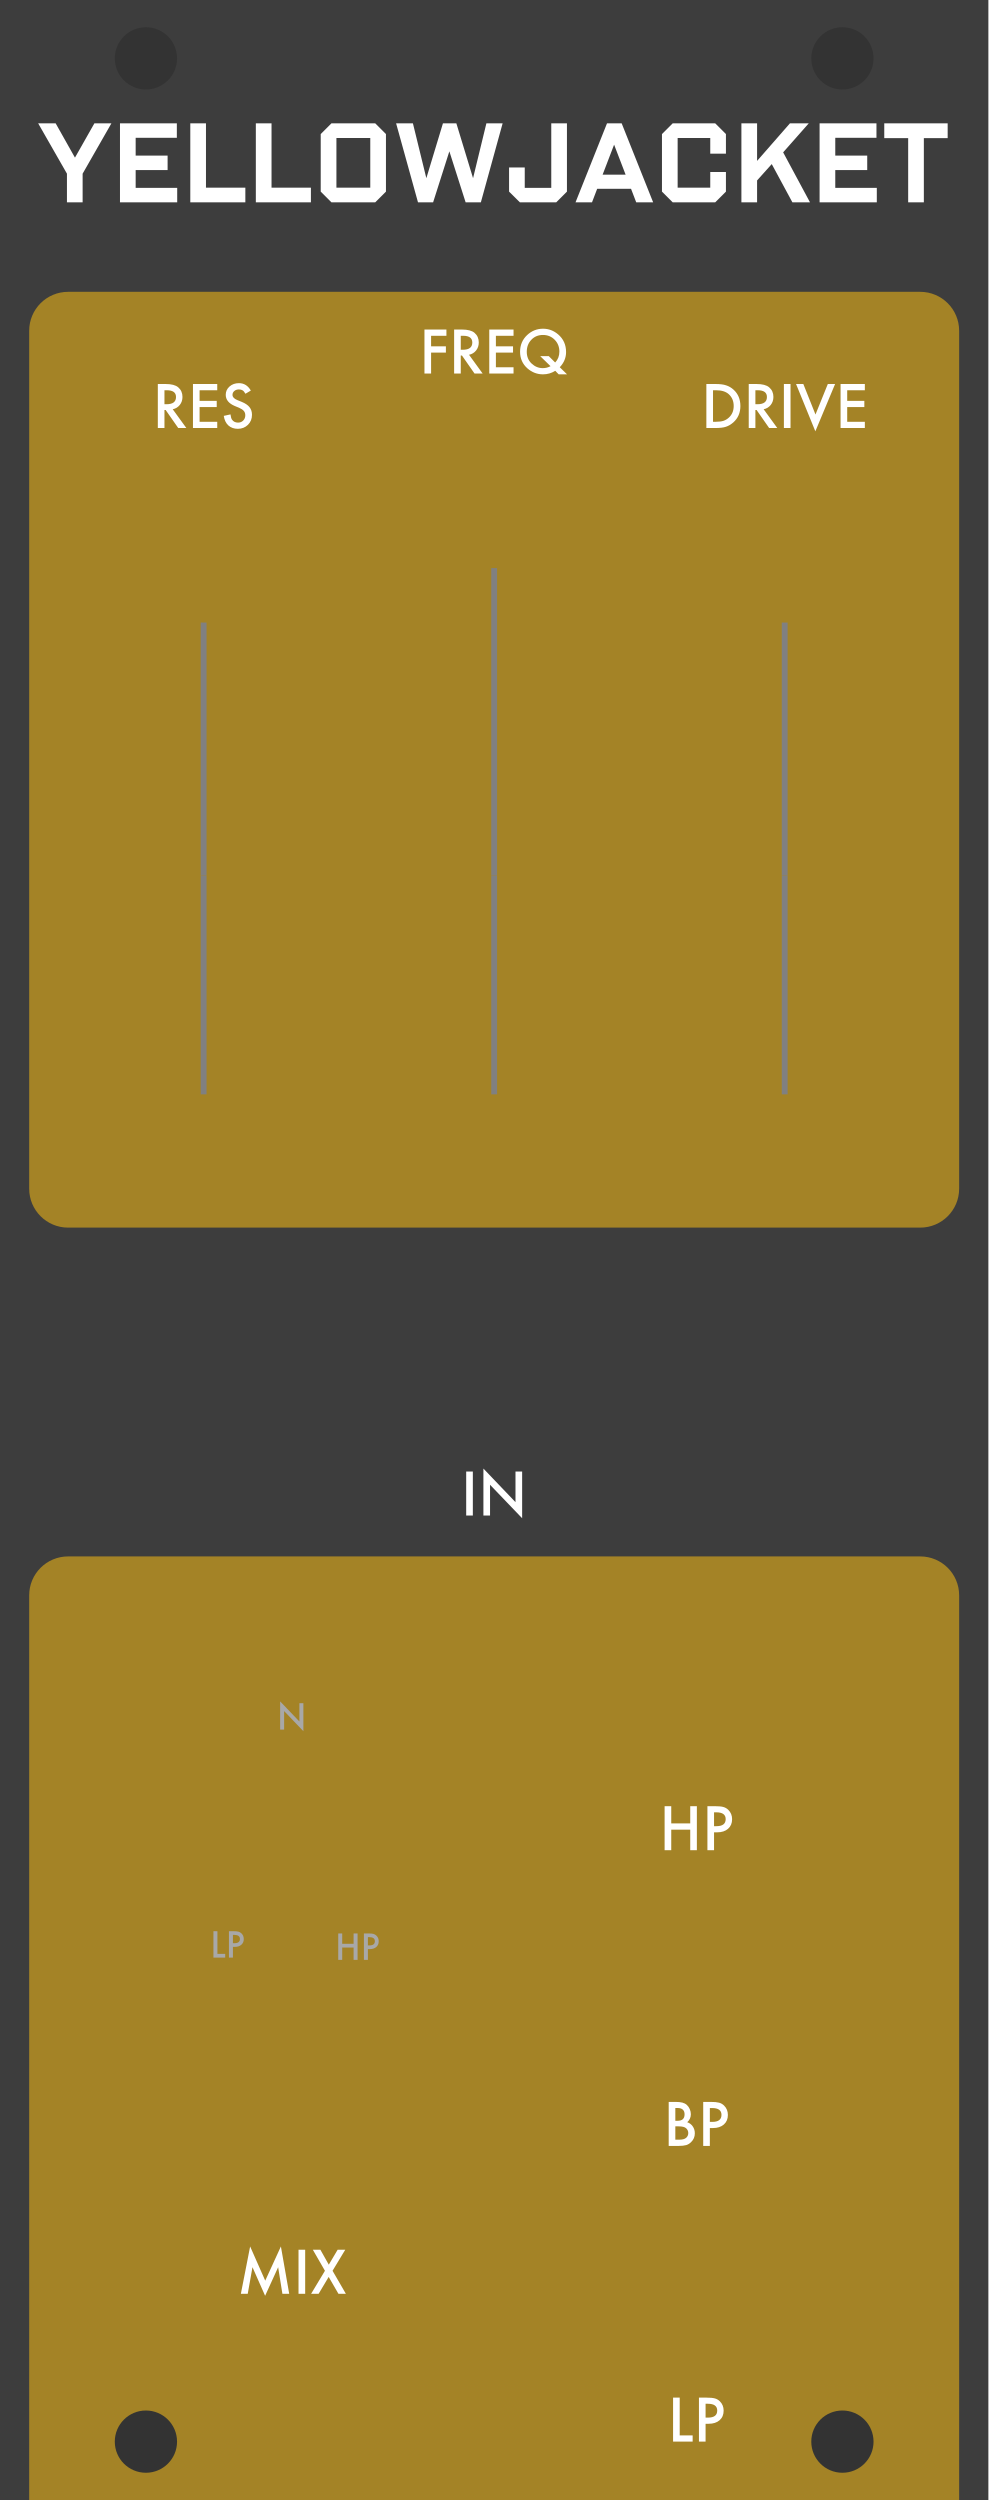
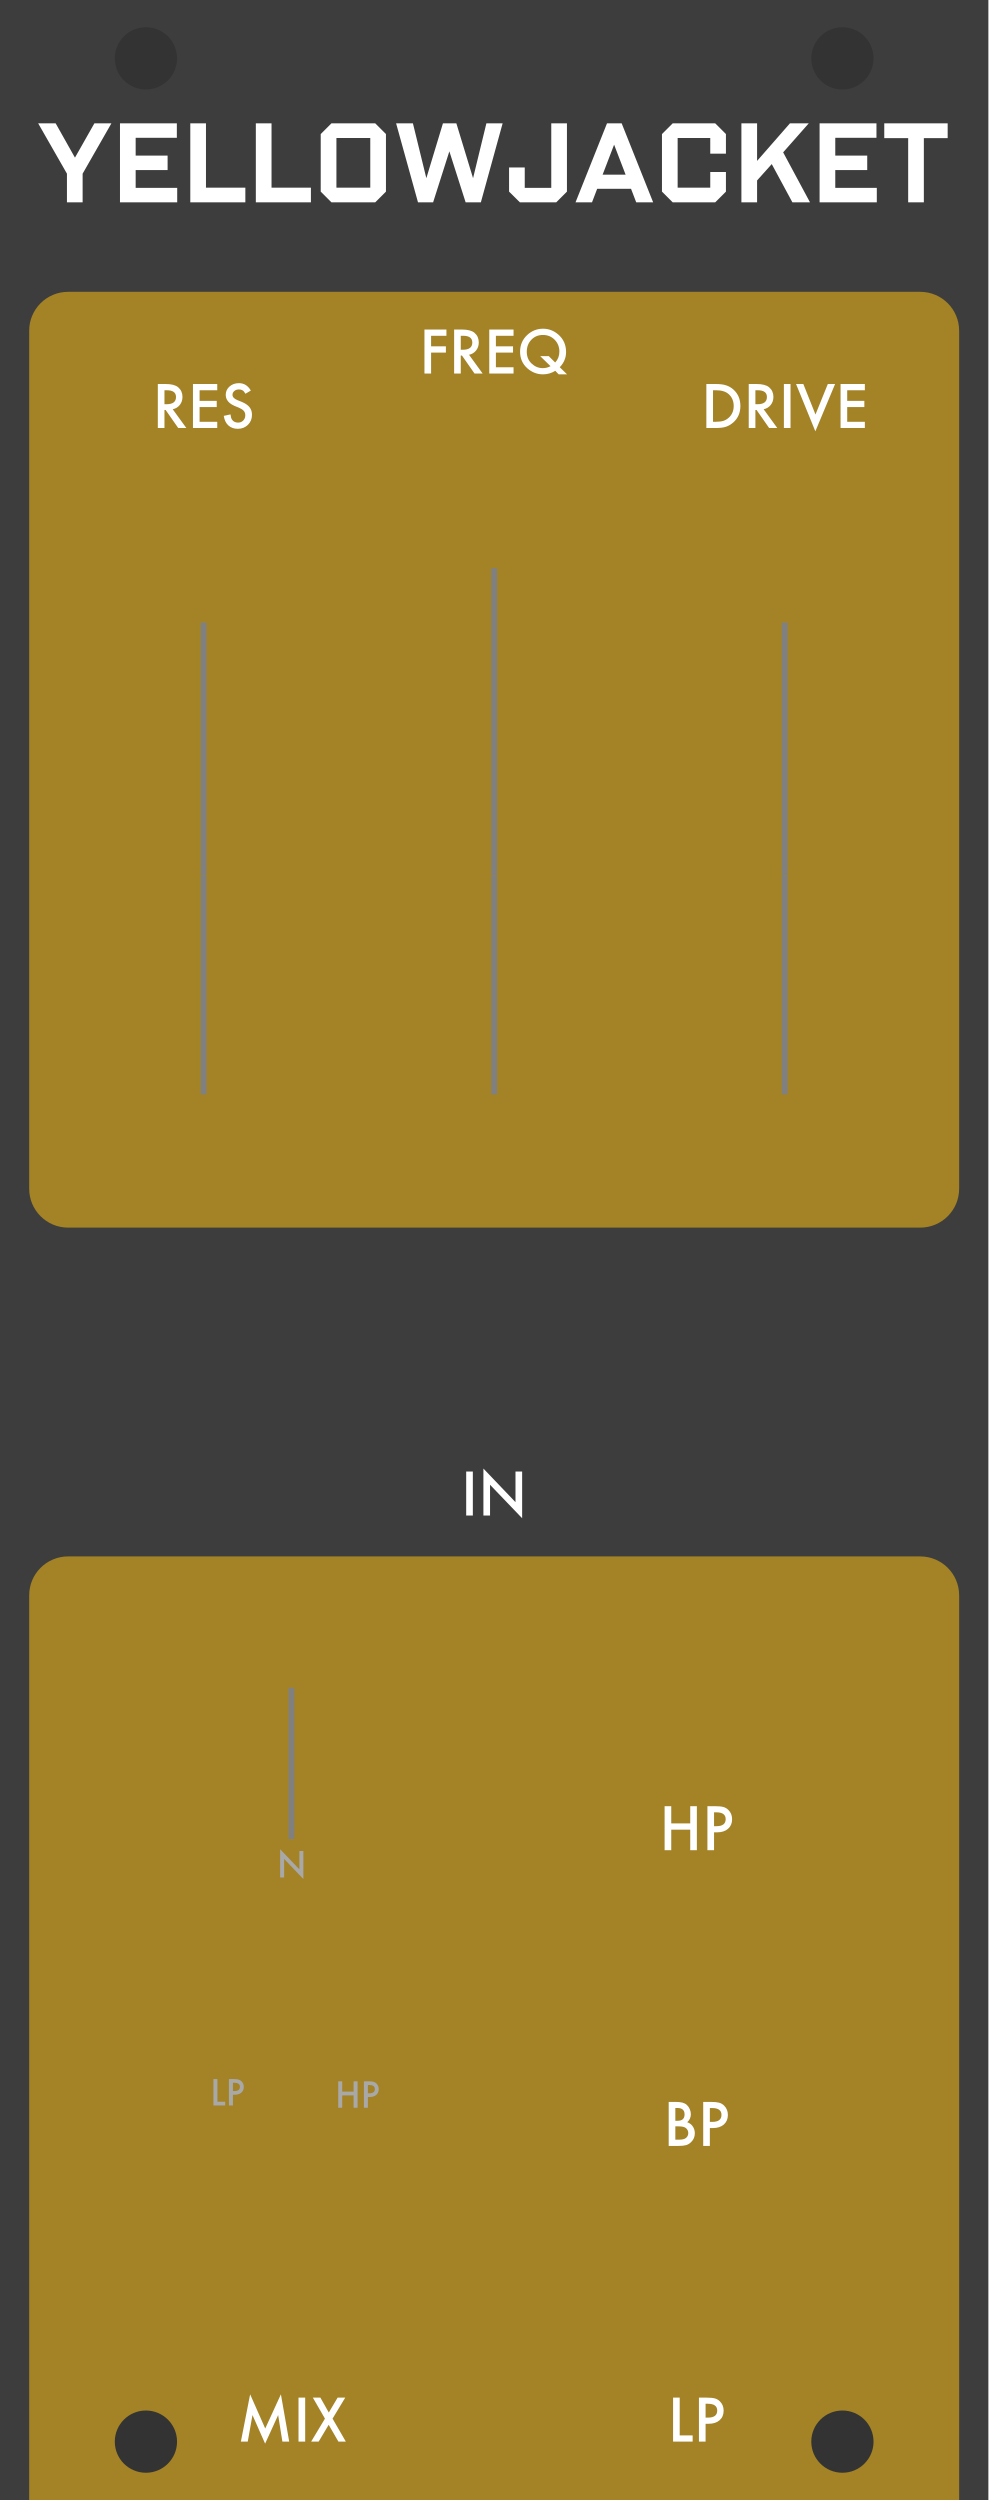
<svg xmlns="http://www.w3.org/2000/svg" version="1.1" width="50.8mm" height="128.5mm" viewBox="0 0 50.8 128.5">
  <g id="panel">
    <rect x="0" y="0" width="50.8" height="128.5" fill="#3d3d3d" />
    <rect class="zone" x="1.50" y="15.00" width="47.80" height="48.10" rx="2.00" fill="#c99c1e" fill-opacity="0.73" />
    <rect class="zone" x="1.50" y="80.00" width="47.80" height="50.50" rx="2.00" fill="#c99c1e" fill-opacity="0.73" />
    <circle cx="7.5" cy="3.0" r="1.6" fill="#333333" />
    <circle cx="43.3" cy="3.0" r="1.6" fill="#333333" />
    <circle cx="7.5" cy="125.5" r="1.6" fill="#333333" />
    <circle cx="43.3" cy="125.5" r="1.6" fill="#333333" />
    <rect x="10.317" y="45.0" width="0.3" height="11.25" fill="#808080" />
    <rect x="25.25" y="45.0" width="0.3" height="11.25" fill="#808080" />
    <rect x="40.183" y="45.0" width="0.3" height="11.25" fill="#808080" />
    <rect x="10.317" y="32.0" width="0.3" height="13.0" fill="#808080" />
    <rect x="25.25" y="29.2" width="0.3" height="15.8" fill="#808080" />
    <rect x="40.183" y="32.0" width="0.3" height="13.0" fill="#808080" />
+     <rect x="14.83" y="86.75" width="0.3" height="7.78" fill="#808080" />
    <path fill="#ffffff" d="M3.441 10.4H4.247V8.927L5.726 6.34H4.851L3.853 8.103L2.861 6.34H1.962L3.441 8.927Z M6.167 10.4H9.108V9.658H6.973V8.741H8.615V7.999H6.973V7.082H9.09V6.34H6.167Z M9.781 10.4H12.611V9.646H10.587V6.34H9.781Z M13.15 10.4H15.981V9.646H13.957V6.34H13.15Z M17.036 10.4H19.287L19.838 9.849V6.891L19.287 6.34H17.036L16.485 6.891V9.849ZM17.292 9.646V7.094H19.032V9.646Z M21.485 10.4H22.262L23.097 7.778L23.933 10.4H24.716L25.835 6.34H25L24.315 9.159L23.457 6.34H22.767L21.914 9.159L21.224 6.34H20.36Z M26.722 10.4H28.59L29.141 9.849V6.34H28.335V9.658H26.972V8.608H26.166V9.849Z M29.582 10.4H30.429L30.695 9.704H32.435L32.702 10.4H33.572L31.954 6.34H31.2ZM30.974 8.979 31.565 7.436 32.157 8.979Z M34.576 10.4H36.762L37.313 9.849V8.84H36.507V9.646H34.831V7.094H36.507V7.9H37.313V6.891L36.762 6.34H34.576L34.025 6.891V9.849Z M38.108 10.4H38.914V9.275L39.668 8.434L40.729 10.4H41.634L40.254 7.831L41.57 6.34H40.602L38.914 8.271V6.34H38.108Z M42.127 10.4H45.068V9.658H42.933V8.741H44.575V7.999H42.933V7.082H45.05V6.34H42.127Z M46.68 10.4H47.486V7.1H48.71V6.34H45.451V7.1H46.68Z" />
    <path fill="#ffffff" d="M8.878 21.036 9.578 22.0H9.161L8.515 21.074H8.453V22.0H8.112V19.738H8.512Q8.96 19.738 9.159 19.907Q9.379 20.094 9.379 20.402Q9.379 20.642 9.241 20.815Q9.104 20.988 8.878 21.036ZM8.453 20.777H8.562Q9.047 20.777 9.047 20.406Q9.047 20.059 8.575 20.059H8.453Z M11.166 20.059H10.259V20.603H11.14V20.923H10.259V21.679H11.166V22.0H9.918V19.738H11.166Z M12.893 20.075 12.616 20.239Q12.539 20.104 12.468 20.063Q12.395 20.017 12.279 20.017Q12.137 20.017 12.044 20.097Q11.95 20.176 11.95 20.296Q11.95 20.462 12.196 20.563L12.422 20.655Q12.697 20.767 12.824 20.927Q12.952 21.087 12.952 21.32Q12.952 21.632 12.744 21.836Q12.534 22.041 12.224 22.041Q11.929 22.041 11.737 21.867Q11.548 21.692 11.502 21.376L11.847 21.3Q11.871 21.499 11.929 21.575Q12.035 21.722 12.237 21.722Q12.397 21.722 12.502 21.615Q12.608 21.508 12.608 21.344Q12.608 21.278 12.589 21.223Q12.571 21.168 12.532 21.122Q12.493 21.076 12.432 21.035Q12.37 20.995 12.285 20.958L12.067 20.868Q11.603 20.671 11.603 20.293Q11.603 20.039 11.797 19.867Q11.992 19.694 12.282 19.694Q12.673 19.694 12.893 20.075Z" />
    <path fill="#ffffff" d="M22.946 17.259H22.158V17.803H22.919V18.123H22.158V19.2H21.817V16.938H22.946Z M24.108 18.236 24.808 19.2H24.391L23.745 18.274H23.683V19.2H23.342V16.938H23.742Q24.19 16.938 24.389 17.107Q24.609 17.294 24.609 17.602Q24.609 17.842 24.471 18.015Q24.334 18.188 24.108 18.236ZM23.683 17.977H23.792Q24.276 17.977 24.276 17.606Q24.276 17.259 23.805 17.259H23.683Z M26.396 17.259H25.489V17.803H26.37V18.123H25.489V18.879H26.396V19.2H25.148V16.938H26.396Z M29.146 19.241H28.716L28.539 19.059Q28.256 19.241 27.909 19.241Q27.46 19.241 27.111 18.936Q26.732 18.601 26.732 18.079Q26.732 17.568 27.09 17.227Q27.439 16.896 27.914 16.896Q28.344 16.896 28.686 17.186Q29.096 17.534 29.096 18.096Q29.096 18.535 28.772 18.876ZM28.207 18.305 28.535 18.632Q28.752 18.406 28.752 18.074Q28.752 17.709 28.51 17.463Q28.268 17.217 27.909 17.217Q27.546 17.217 27.312 17.463Q27.076 17.707 27.076 18.082Q27.076 18.449 27.319 18.681Q27.572 18.922 27.898 18.922Q28.119 18.922 28.297 18.821L27.766 18.305Z" />
    <path fill="#ffffff" d="M36.307 22.0V19.738H36.782Q37.123 19.738 37.321 19.806Q37.533 19.872 37.706 20.03Q38.056 20.349 38.056 20.869Q38.056 21.391 37.691 21.713Q37.508 21.874 37.308 21.937Q37.12 22.0 36.776 22.0ZM36.649 21.679H36.802Q37.032 21.679 37.185 21.631Q37.337 21.58 37.46 21.468Q37.712 21.238 37.712 20.869Q37.712 20.497 37.463 20.266Q37.239 20.059 36.802 20.059H36.649Z M39.252 21.036 39.952 22.0H39.534L38.888 21.074H38.827V22.0H38.485V19.738H38.885Q39.334 19.738 39.533 19.907Q39.753 20.094 39.753 20.402Q39.753 20.642 39.615 20.815Q39.477 20.988 39.252 21.036ZM38.827 20.777H38.935Q39.42 20.777 39.42 20.406Q39.42 20.059 38.948 20.059H38.827Z M40.633 19.738V22.0H40.292V19.738Z M41.291 19.738 41.916 21.306 42.55 19.738H42.924L41.909 22.17L40.917 19.738Z M44.453 20.059H43.546V20.603H44.427V20.923H43.546V21.679H44.453V22.0H43.205V19.738H44.453Z" />
    <path fill="#ffffff" d="M24.304 75.638V77.9H23.962V75.638Z M24.847 77.9V75.484L26.496 77.21V75.638H26.838V78.038L25.188 76.317V77.9Z" />
    <path fill="#ffffff" d="M34.502 93.723H35.478V92.838H35.819V95.1H35.478V94.044H34.502V95.1H34.161V92.838H34.502Z M36.702 94.182V95.1H36.361V92.838H36.748Q37.032 92.838 37.177 92.878Q37.323 92.917 37.435 93.027Q37.63 93.218 37.63 93.508Q37.63 93.818 37.422 94Q37.214 94.182 36.861 94.182ZM36.702 93.865H36.83Q37.3 93.865 37.3 93.503Q37.3 93.153 36.815 93.153H36.702Z" />
    <path fill="#ffffff" d="M34.371 110.3V108.038H34.71Q34.938 108.038 35.072 108.073Q35.209 108.109 35.302 108.192Q35.397 108.279 35.453 108.407Q35.51 108.538 35.51 108.671Q35.51 108.914 35.324 109.083Q35.504 109.144 35.608 109.298Q35.714 109.45 35.714 109.653Q35.714 109.918 35.526 110.101Q35.414 110.214 35.273 110.258Q35.119 110.3 34.888 110.3ZM34.712 109.009H34.819Q35.009 109.009 35.098 108.925Q35.187 108.841 35.187 108.677Q35.187 108.517 35.096 108.435Q35.005 108.352 34.832 108.352H34.712ZM34.712 109.979H34.923Q35.154 109.979 35.263 109.888Q35.377 109.79 35.377 109.639Q35.377 109.493 35.267 109.393Q35.16 109.295 34.885 109.295H34.712Z M36.486 109.382V110.3H36.145V108.038H36.531Q36.815 108.038 36.96 108.078Q37.107 108.117 37.218 108.227Q37.413 108.418 37.413 108.708Q37.413 109.018 37.205 109.2Q36.997 109.382 36.644 109.382ZM36.486 109.065H36.613Q37.084 109.065 37.084 108.703Q37.084 108.353 36.599 108.353H36.486Z" />
-     <path fill="#ffffff" d="M12.381 117.9 12.857 115.468 13.633 117.226 14.438 115.468 14.865 117.9H14.515L14.297 116.535L13.627 118.004L12.977 116.533L12.734 117.9Z M15.686 115.638V117.9H15.344V115.638Z M16.702 116.718 16.08 115.638H16.468L16.9 116.404L17.354 115.638H17.745L17.093 116.718L17.777 117.9H17.395L16.894 117.034L16.378 117.9H15.992Z" />
+     <path fill="#ffffff" d="M12.381 125.5 12.857 123.068 13.633 124.826 14.438 123.068 14.865 125.5H14.515L14.297 124.135L13.627 125.604L12.977 124.133L12.734 125.5Z M15.686 123.238V125.5H15.344V123.238Z M16.702 124.318 16.08 123.238H16.468L16.9 124.004L17.354 123.238H17.745L17.093 124.318L17.777 125.5H17.395L16.894 124.634L16.378 125.5H15.992Z" />
    <path fill="#ffffff" d="M34.937 123.238V125.179H35.602V125.5H34.596V123.238Z M36.267 124.582V125.5H35.926V123.238H36.313Q36.597 123.238 36.742 123.278Q36.888 123.317 37 123.427Q37.195 123.618 37.195 123.908Q37.195 124.218 36.987 124.4Q36.779 124.582 36.425 124.582ZM36.267 124.265H36.395Q36.865 124.265 36.865 123.903Q36.865 123.553 36.38 123.553H36.267Z" />
  </g>
  <g id="values">
-     <path fill="#a8a8a8" d="M11.175 99.264V100.429H11.574V100.622H10.97V99.264Z M11.973 100.07V100.622H11.768V99.264H12Q12.171 99.264 12.258 99.288Q12.346 99.312 12.413 99.378Q12.53 99.492 12.53 99.666Q12.53 99.852 12.405 99.961Q12.28 100.07 12.068 100.07ZM11.973 99.881H12.05Q12.332 99.881 12.332 99.664Q12.332 99.453 12.041 99.453H11.973Z" />
-     <path fill="#a8a8a8" d="M14.399 88.9V87.451L15.389 88.486V87.543H15.594V88.983L14.604 87.95V88.9Z" />
-     <path fill="#a8a8a8" d="M17.589 99.91H18.175V99.379H18.38V100.736H18.175V100.102H17.589V100.736H17.385V99.379H17.589Z M18.91 100.185V100.736H18.705V99.379H18.937Q19.107 99.379 19.194 99.403Q19.282 99.426 19.349 99.492Q19.466 99.607 19.466 99.781Q19.466 99.967 19.341 100.076Q19.216 100.185 19.004 100.185ZM18.91 99.995H18.986Q19.268 99.995 19.268 99.778Q19.268 99.568 18.977 99.568H18.91Z" />
+     <path fill="#a8a8a8" d="M11.175 106.864V108.029H11.574V108.222H10.97V106.864Z M11.973 107.67V108.222H11.768V106.864H12Q12.171 106.864 12.258 106.888Q12.346 106.912 12.413 106.978Q12.53 107.092 12.53 107.266Q12.53 107.452 12.405 107.561Q12.28 107.67 12.068 107.67ZM11.973 107.481H12.05Q12.332 107.481 12.332 107.264Q12.332 107.053 12.041 107.053H11.973Z" />
+     <path fill="#a8a8a8" d="M14.399 96.5V95.051L15.389 96.086V95.143H15.594V96.583L14.604 95.55V96.5Z" />
+     <path fill="#a8a8a8" d="M17.589 107.51H18.175V106.979H18.38V108.336H18.175V107.702H17.589V108.336H17.385V106.979H17.589Z M18.91 107.785V108.336H18.705V106.979H18.937Q19.107 106.979 19.194 107.003Q19.282 107.026 19.349 107.092Q19.466 107.207 19.466 107.381Q19.466 107.567 19.341 107.676Q19.216 107.785 19.004 107.785ZM18.91 107.595H18.986Q19.268 107.595 19.268 107.378Q19.268 107.168 18.977 107.168H18.91Z" />
  </g>
  <g id="components" style="display:none">
    <circle id="RES_PARAM#RoundBlackKnob" cx="10.467" cy="32.0" r="2" fill="#ff0000" />
    <circle id="FREQ_PARAM#RoundBigBlackKnob" cx="25.4" cy="29.2" r="2" fill="#ff0000" />
    <circle id="DRIVE_PARAM#RoundBlackKnob" cx="40.333" cy="32.0" r="2" fill="#ff0000" />
    <circle id="RES_CV_PARAM#Trimpot" cx="10.467" cy="45.0" r="2" fill="#ff0000" />
    <circle id="RES_INPUT#PJ301MPort" cx="10.467" cy="56.25" r="2" fill="#00ff00" />
    <circle id="FREQ_CV_PARAM#Trimpot" cx="25.4" cy="45.0" r="2" fill="#ff0000" />
    <circle id="FREQ_INPUT#PJ301MPort" cx="25.4" cy="56.25" r="2" fill="#00ff00" />
    <circle id="DRIVE_CV_PARAM#Trimpot" cx="40.333" cy="45.0" r="2" fill="#ff0000" />
    <circle id="DRIVE_INPUT#PJ301MPort" cx="40.333" cy="56.25" r="2" fill="#00ff00" />
+     <circle id="BLEND_INPUT#PJ301MPort" cx="14.98" cy="86.75" r="2" fill="#00ff00" />
    <circle id="AUDIO_INPUT#PJ301MPort" cx="20.55" cy="69.55" r="2" fill="#00ff00" />
    <circle id="AUDIO_INPUT_R#PJ301MPort" cx="30.25" cy="69.55" r="2" fill="#00ff00" />
    <circle id="HP_OUTPUT#PJ301MPort" cx="30.95" cy="86.75" r="2" fill="#0000ff" />
    <circle id="HP_OUTPUT_R#PJ301MPort" cx="40.65" cy="86.75" r="2" fill="#0000ff" />
-     <circle id="BLEND_PARAM#RoundBlackKnob" cx="14.997" cy="94.35" r="2" fill="#ff0000" />
+     <circle id="BLEND_PARAM#RoundBlackKnob" cx="14.997" cy="101.95" r="2" fill="#ff0000" />
    <circle id="BP_OUTPUT#PJ301MPort" cx="30.947" cy="101.95" r="2" fill="#0000ff" />
    <circle id="BP_OUTPUT_R#PJ301MPort" cx="40.647" cy="101.95" r="2" fill="#0000ff" />
-     <circle id="MIX_OUTPUT#PJ301MPort" cx="10.15" cy="109.55" r="2" fill="#0000ff" />
-     <circle id="MIX_OUTPUT_R#PJ301MPort" cx="19.85" cy="109.55" r="2" fill="#0000ff" />
+     <circle id="MIX_OUTPUT#PJ301MPort" cx="10.15" cy="117.15" r="2" fill="#0000ff" />
+     <circle id="MIX_OUTPUT_R#PJ301MPort" cx="19.85" cy="117.15" r="2" fill="#0000ff" />
    <circle id="LP_OUTPUT#PJ301MPort" cx="30.95" cy="117.15" r="2" fill="#0000ff" />
    <circle id="LP_OUTPUT_R#PJ301MPort" cx="40.65" cy="117.15" r="2" fill="#0000ff" />
  </g>
</svg>
